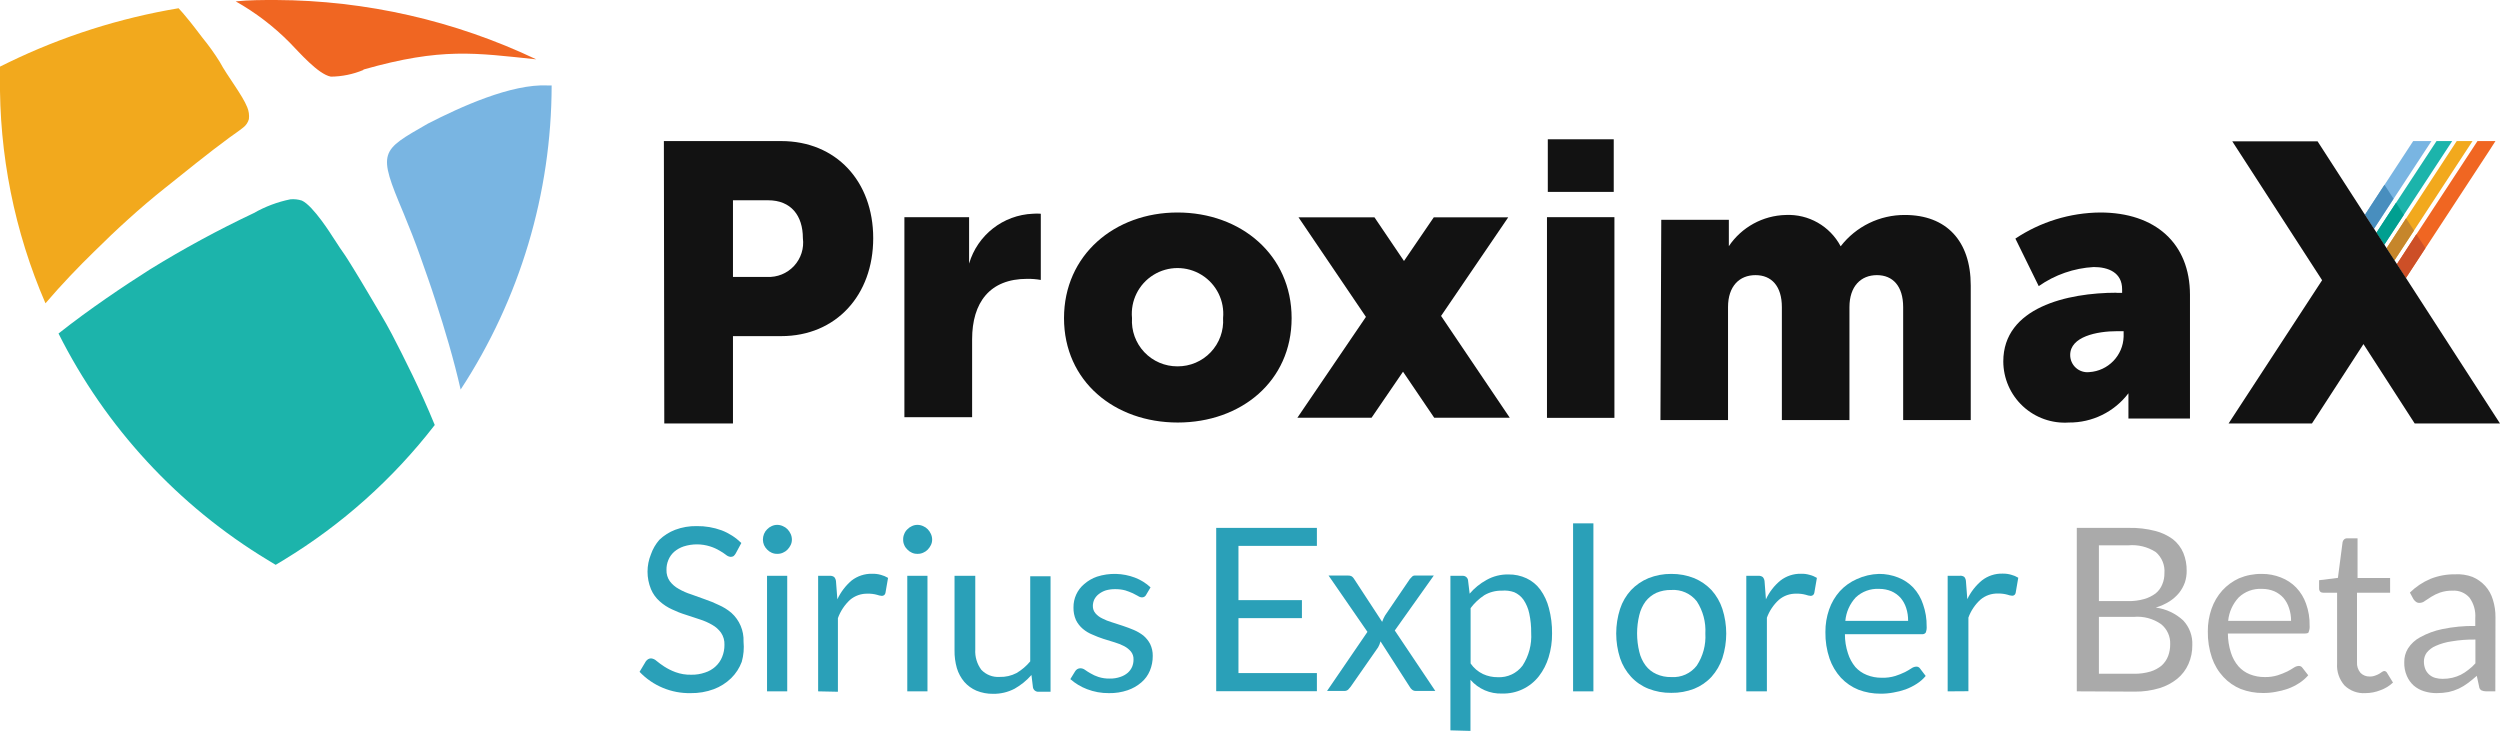
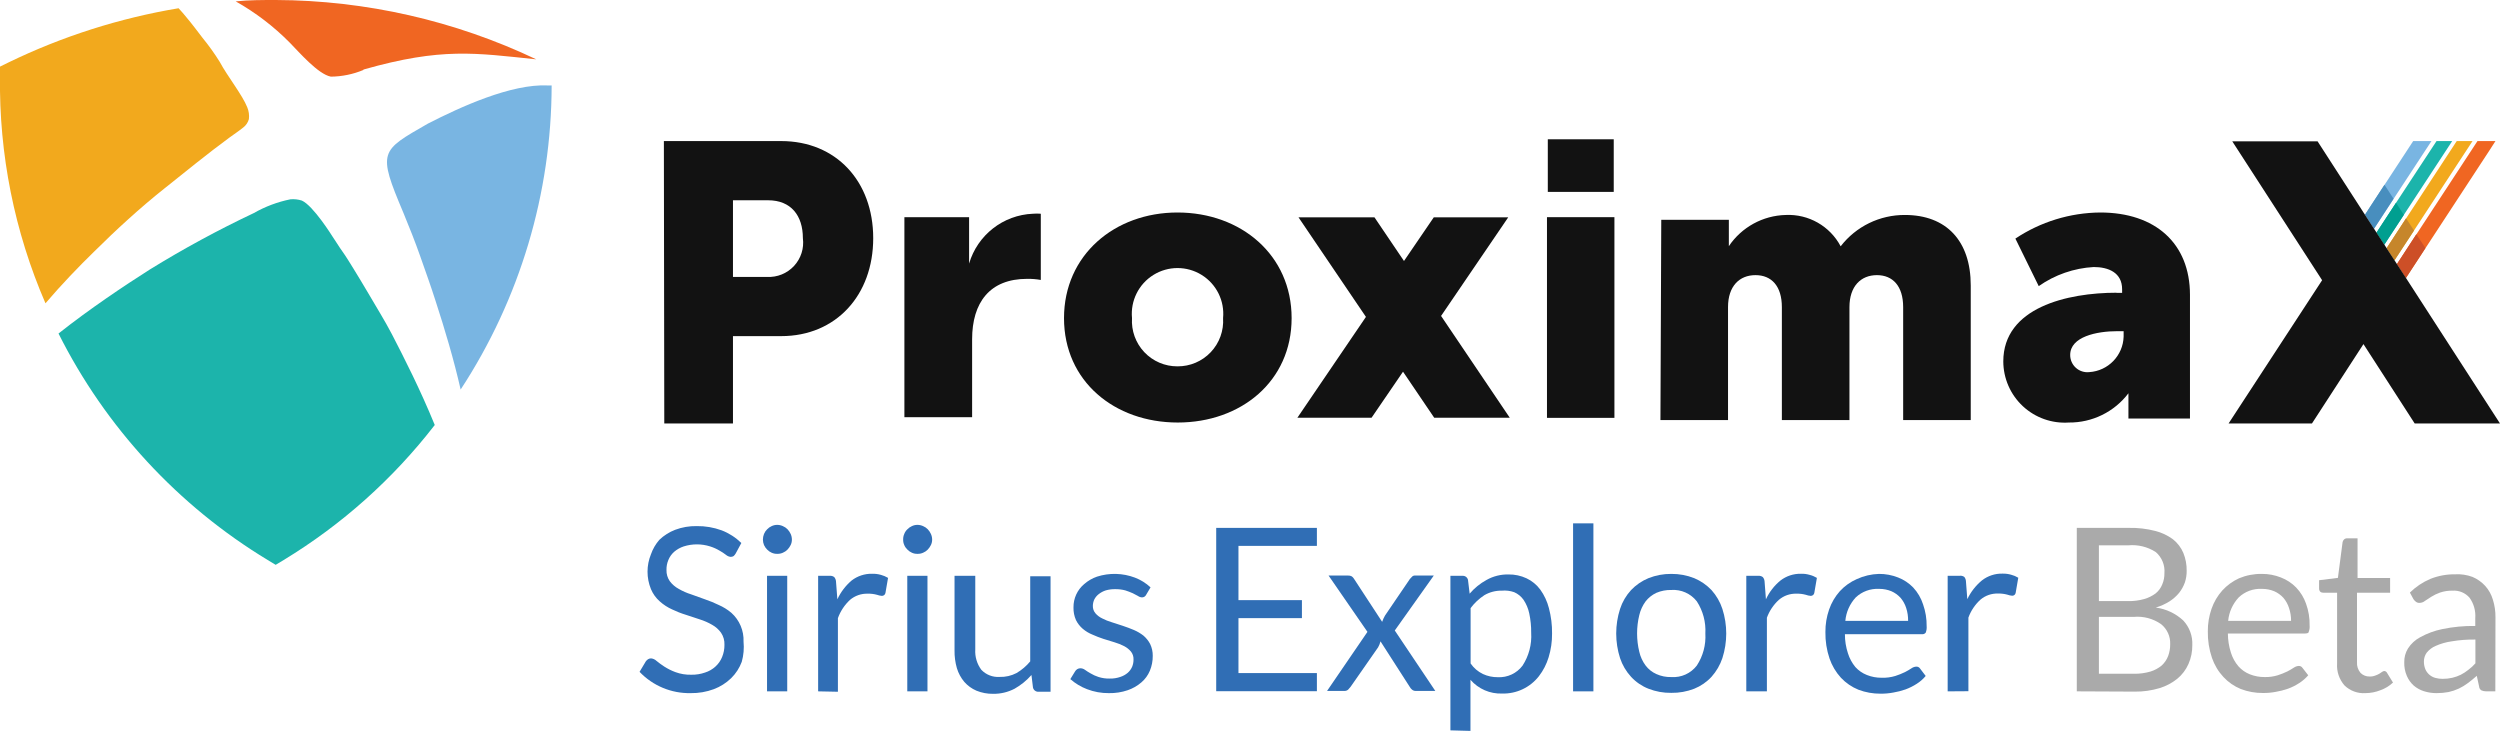
- <svg xmlns="http://www.w3.org/2000/svg" id="Layer_1" data-name="Layer 1" viewBox="0 0 182 54">
-   <defs>
-     <style>.cls-1{fill:#2aa0b8;}.cls-2{fill:#aaa;}.cls-3,.cls-8{fill:#f06622;}.cls-3,.cls-4,.cls-5,.cls-6{fill-rule:evenodd;}.cls-11,.cls-4{fill:#79b5e2;}.cls-10,.cls-5{fill:#1cb4ab;}.cls-6,.cls-9{fill:#f2a91d;}.cls-7{fill:#121212;}.cls-12{fill:#cd4f27;}.cls-13{fill:#c6862b;}.cls-14{fill:#009f90;}.cls-15{fill:#488ebe;}</style>
+ <svg xmlns="http://www.w3.org/2000/svg" id="Layer_1" data-name="Layer 1" viewBox="0 0 182 54" version="1.1">
+   <defs id="defs4">
+     <style id="style2">.cls-1{fill:#2aa0b8;}.cls-2{fill:#aaa;}.cls-3,.cls-8{fill:#f06622;}.cls-3,.cls-4,.cls-5,.cls-6{fill-rule:evenodd;}.cls-11,.cls-4{fill:#79b5e2;}.cls-10,.cls-5{fill:#1cb4ab;}.cls-6,.cls-9{fill:#f2a91d;}.cls-7{fill:#121212;}.cls-12{fill:#cd4f27;}.cls-13{fill:#c6862b;}.cls-14{fill:#009f90;}.cls-15{fill:#488ebe;}</style>
  </defs>
-   <path class="cls-1" d="M53.56,40.29a.79.79,0,0,1-.15.19.38.38,0,0,1-.22.06.61.61,0,0,1-.33-.14,3.48,3.48,0,0,0-.47-.31,3.17,3.17,0,0,0-.69-.31,3.18,3.18,0,0,0-1.93,0,2.08,2.08,0,0,0-.69.39,1.6,1.6,0,0,0-.42.59,1.76,1.76,0,0,0-.14.73,1.35,1.35,0,0,0,.24.82,2,2,0,0,0,.65.56,4.46,4.46,0,0,0,.91.4l1,.36c.35.12.7.26,1,.41a3.74,3.74,0,0,1,.92.57,2.67,2.67,0,0,1,.89,2.1A4,4,0,0,1,54,48.18a3.26,3.26,0,0,1-.77,1.19,3.68,3.68,0,0,1-1.26.8,4.64,4.64,0,0,1-1.69.29,5,5,0,0,1-3.72-1.55l.46-.77a.75.75,0,0,1,.16-.15.43.43,0,0,1,.22-.06.67.67,0,0,1,.39.18,6.34,6.34,0,0,0,.56.41,4.18,4.18,0,0,0,.82.41,3.1,3.1,0,0,0,1.16.19,2.88,2.88,0,0,0,1-.16,2,2,0,0,0,.76-.44,1.87,1.87,0,0,0,.48-.69,2.26,2.26,0,0,0,.17-.88,1.46,1.46,0,0,0-.25-.89,2,2,0,0,0-.64-.57,4.46,4.46,0,0,0-.91-.4l-1-.33c-.36-.11-.71-.25-1-.39a3.47,3.47,0,0,1-.91-.59,2.45,2.45,0,0,1-.64-.89,3.35,3.35,0,0,1,0-2.54A3.2,3.2,0,0,1,48,39.3a3.43,3.43,0,0,1,1.15-.73,4.23,4.23,0,0,1,1.57-.27,5.08,5.08,0,0,1,1.82.31,4.23,4.23,0,0,1,1.43.92Z" />
-   <path class="cls-1" d="M57.65,39.28a.9.9,0,0,1-.09.4,1.3,1.3,0,0,1-.23.33,1,1,0,0,1-.34.23.94.94,0,0,1-.41.08.92.92,0,0,1-.4-.08,1,1,0,0,1-.33-.23,1.09,1.09,0,0,1-.23-.33,1.06,1.06,0,0,1-.08-.4,1.11,1.11,0,0,1,.08-.41,1,1,0,0,1,.23-.34,1,1,0,0,1,.33-.23.93.93,0,0,1,.4-.09,1,1,0,0,1,.41.09,1,1,0,0,1,.34.23,1.2,1.2,0,0,1,.23.34A1,1,0,0,1,57.65,39.28Zm-.34,2.64v8.41H55.84V41.92Z" />
-   <path class="cls-1" d="M59.56,50.33V41.92h.84a.47.47,0,0,1,.33.09.53.53,0,0,1,.13.31l.1,1.31A4,4,0,0,1,62,42.26a2.36,2.36,0,0,1,1.49-.49,2.12,2.12,0,0,1,.64.08,2,2,0,0,1,.52.22l-.19,1.1a.26.26,0,0,1-.26.21,1.4,1.4,0,0,1-.36-.08,2.3,2.3,0,0,0-.67-.08,1.91,1.91,0,0,0-1.29.45A3.4,3.4,0,0,0,61,45v5.36Z" />
-   <path class="cls-1" d="M67.86,39.28a.9.9,0,0,1-.09.4,1.3,1.3,0,0,1-.23.33,1,1,0,0,1-.34.23.94.94,0,0,1-.41.08.9.9,0,0,1-.4-.08,1,1,0,0,1-.33-.23.94.94,0,0,1-.23-.33.9.9,0,0,1-.08-.4.94.94,0,0,1,.08-.41.89.89,0,0,1,.23-.34,1,1,0,0,1,.33-.23.9.9,0,0,1,.4-.09,1,1,0,0,1,.41.09,1,1,0,0,1,.34.23,1.2,1.2,0,0,1,.23.34A1,1,0,0,1,67.86,39.28Zm-.34,2.64v8.41H66.05V41.92Z" />
-   <path class="cls-1" d="M71,41.92v5.36a2.25,2.25,0,0,0,.44,1.48,1.68,1.68,0,0,0,1.33.52A2.49,2.49,0,0,0,74,49a3.78,3.78,0,0,0,1-.85v-6.2h1.48v8.41h-.88a.39.39,0,0,1-.4-.31l-.11-.91a4.74,4.74,0,0,1-1.23,1,3.27,3.27,0,0,1-1.56.37,3.09,3.09,0,0,1-1.22-.23,2.47,2.47,0,0,1-.88-.64,2.8,2.8,0,0,1-.54-1,4.45,4.45,0,0,1-.17-1.3V41.92Z" />
-   <path class="cls-1" d="M83.44,43.3a.33.33,0,0,1-.3.19.53.53,0,0,1-.29-.1l-.38-.2a5.37,5.37,0,0,0-.55-.21,2.73,2.73,0,0,0-.74-.09,2.38,2.38,0,0,0-.68.09,1.65,1.65,0,0,0-.51.27,1.16,1.16,0,0,0-.32.38,1.13,1.13,0,0,0-.11.48.79.79,0,0,0,.19.54,1.47,1.47,0,0,0,.49.37,3.78,3.78,0,0,0,.7.28l.8.26c.27.09.54.19.8.3a3.22,3.22,0,0,1,.7.41,2.09,2.09,0,0,1,.49.61,1.93,1.93,0,0,1,.19.87,2.74,2.74,0,0,1-.21,1.08,2.25,2.25,0,0,1-.62.85,3,3,0,0,1-1,.57,4,4,0,0,1-1.36.21,4.3,4.3,0,0,1-1.6-.29,4,4,0,0,1-1.21-.73l.35-.57a.49.49,0,0,1,.16-.16.43.43,0,0,1,.24-.06.58.58,0,0,1,.31.11,4.27,4.27,0,0,0,.41.26,2.77,2.77,0,0,0,.57.26,2.49,2.49,0,0,0,.84.12,2.2,2.2,0,0,0,.76-.12,1.57,1.57,0,0,0,.54-.3,1.25,1.25,0,0,0,.32-.44,1.35,1.35,0,0,0,.1-.53.86.86,0,0,0-.19-.58,1.62,1.62,0,0,0-.49-.39,4.08,4.08,0,0,0-.7-.28l-.81-.25a7.77,7.77,0,0,1-.8-.31,2.55,2.55,0,0,1-.7-.42,2,2,0,0,1-.5-.64,2.13,2.13,0,0,1-.18-.92,2.18,2.18,0,0,1,.78-1.7,2.81,2.81,0,0,1,.93-.54,4.19,4.19,0,0,1,2.76.07,3.49,3.49,0,0,1,1.14.71Z" />
-   <path class="cls-1" d="M95.87,38.43v1.31H90.16v3.95h4.62V45H90.16v4h5.71v1.32H88.54V38.43Z" />
-   <path class="cls-1" d="M99.55,46l-2.83-4.1h1.42a.49.49,0,0,1,.27.06.59.59,0,0,1,.15.16l2.06,3.15a2.65,2.65,0,0,1,.21-.46l1.81-2.66a1.49,1.49,0,0,1,.17-.18.27.27,0,0,1,.2-.07h1.37l-2.84,4,2.95,4.4h-1.42a.4.4,0,0,1-.28-.1.68.68,0,0,1-.17-.21l-2.12-3.3a1.68,1.68,0,0,1-.17.43l-2,2.87a2,2,0,0,1-.18.21.38.38,0,0,1-.26.1H96.61Z" />
-   <path class="cls-1" d="M105.59,53.17V41.92h.88a.38.38,0,0,1,.4.3l.12,1a4.36,4.36,0,0,1,1.23-1,3.12,3.12,0,0,1,1.6-.4,3,3,0,0,1,1.31.28,2.64,2.64,0,0,1,1,.82,4,4,0,0,1,.63,1.35,6.83,6.83,0,0,1,.23,1.85,5.7,5.7,0,0,1-.25,1.73,4.29,4.29,0,0,1-.71,1.38,3.28,3.28,0,0,1-2.67,1.26,2.91,2.91,0,0,1-2.31-1v3.72ZM109.33,43a2.43,2.43,0,0,0-1.27.33,4,4,0,0,0-1,.94V48.3a2.3,2.3,0,0,0,.9.77,2.52,2.52,0,0,0,1.08.23,2.12,2.12,0,0,0,1.8-.84,3.93,3.93,0,0,0,.63-2.39,6.33,6.33,0,0,0-.14-1.41,2.81,2.81,0,0,0-.42-1,1.63,1.63,0,0,0-.68-.55A2.13,2.13,0,0,0,109.33,43Z" />
-   <path class="cls-1" d="M116,38.1V50.33h-1.48V38.1Z" />
-   <path class="cls-1" d="M121.67,41.78a4.44,4.44,0,0,1,1.67.31,3.74,3.74,0,0,1,1.26.87,3.85,3.85,0,0,1,.79,1.37,5.86,5.86,0,0,1,0,3.58,3.9,3.9,0,0,1-.79,1.36,3.48,3.48,0,0,1-1.26.87,4.44,4.44,0,0,1-1.67.3,4.38,4.38,0,0,1-1.66-.3,3.43,3.43,0,0,1-1.27-.87,3.77,3.77,0,0,1-.8-1.36,5.86,5.86,0,0,1,0-3.58,3.73,3.73,0,0,1,.8-1.37,3.68,3.68,0,0,1,1.27-.87A4.38,4.38,0,0,1,121.67,41.78Zm0,7.51a2.15,2.15,0,0,0,1.86-.84,3.84,3.84,0,0,0,.62-2.33,3.9,3.9,0,0,0-.62-2.34,2.17,2.17,0,0,0-1.86-.83,2.62,2.62,0,0,0-1.09.21,2.15,2.15,0,0,0-.78.62,2.76,2.76,0,0,0-.46,1,5.65,5.65,0,0,0,0,2.67,2.67,2.67,0,0,0,.46,1,2,2,0,0,0,.78.62A2.47,2.47,0,0,0,121.67,49.29Z" />
-   <path class="cls-1" d="M127.13,50.33V41.92H128a.47.47,0,0,1,.33.09.53.53,0,0,1,.13.31l.1,1.31a3.83,3.83,0,0,1,1.06-1.37,2.36,2.36,0,0,1,1.49-.49,2,2,0,0,1,.63.08,1.91,1.91,0,0,1,.53.22l-.19,1.1a.26.26,0,0,1-.26.21,1.4,1.4,0,0,1-.36-.08,2.3,2.3,0,0,0-.67-.08,1.88,1.88,0,0,0-1.29.45,3.29,3.29,0,0,0-.87,1.3v5.36Z" />
-   <path class="cls-1" d="M136.79,41.78a3.74,3.74,0,0,1,1.39.26,3.07,3.07,0,0,1,1.1.73A3.28,3.28,0,0,1,140,44a4.61,4.61,0,0,1,.26,1.59,1,1,0,0,1-.07.47.31.31,0,0,1-.28.11h-5.6a4.36,4.36,0,0,0,.22,1.39,2.94,2.94,0,0,0,.54,1,2.23,2.23,0,0,0,.84.58,2.83,2.83,0,0,0,1.07.2,3.05,3.05,0,0,0,1-.13,5.36,5.36,0,0,0,.7-.28,4.74,4.74,0,0,0,.48-.28.67.67,0,0,1,.34-.12.31.31,0,0,1,.28.14l.41.54a2.75,2.75,0,0,1-.65.57,4.19,4.19,0,0,1-.82.41,5.4,5.4,0,0,1-.9.23,4.84,4.84,0,0,1-.92.08,4.43,4.43,0,0,1-1.61-.29,3.6,3.6,0,0,1-1.27-.87,4,4,0,0,1-.83-1.4,5.71,5.71,0,0,1-.3-1.93,4.86,4.86,0,0,1,.27-1.64,3.93,3.93,0,0,1,.78-1.33,3.68,3.68,0,0,1,1.23-.88A4.15,4.15,0,0,1,136.79,41.78Zm0,1.09a2.3,2.3,0,0,0-1.69.62,2.89,2.89,0,0,0-.76,1.71h4.57a2.85,2.85,0,0,0-.14-.94,2.14,2.14,0,0,0-.41-.74,2,2,0,0,0-.67-.48A2.29,2.29,0,0,0,136.82,42.87Z" />
-   <path class="cls-1" d="M141.79,50.33V41.92h.85A.47.47,0,0,1,143,42a.53.53,0,0,1,.12.31l.1,1.31a4,4,0,0,1,1.07-1.37,2.34,2.34,0,0,1,1.49-.49,2.09,2.09,0,0,1,.63.08,1.85,1.85,0,0,1,.52.22l-.19,1.1a.25.25,0,0,1-.25.21,1.4,1.4,0,0,1-.36-.08,2.35,2.35,0,0,0-.67-.08,1.88,1.88,0,0,0-1.29.45,3.29,3.29,0,0,0-.87,1.3v5.36Z" />
-   <path class="cls-2" d="M151.19,50.33V38.43H155a7,7,0,0,1,1.89.22,3.65,3.65,0,0,1,1.3.61,2.51,2.51,0,0,1,.76,1,3.31,3.31,0,0,1,.24,1.3,2.63,2.63,0,0,1-.13.84,2.71,2.71,0,0,1-.42.76,3,3,0,0,1-.7.62,4,4,0,0,1-1,.45,3.65,3.65,0,0,1,2,.94,2.46,2.46,0,0,1,.66,1.79,3.31,3.31,0,0,1-.28,1.38,2.9,2.9,0,0,1-.81,1.07,3.8,3.8,0,0,1-1.31.69,6,6,0,0,1-1.77.25Zm1.61-6.57h2.12a4.08,4.08,0,0,0,1.18-.15,2.58,2.58,0,0,0,.83-.41,1.6,1.6,0,0,0,.48-.65,2,2,0,0,0,.16-.82,1.83,1.83,0,0,0-.63-1.54,3.16,3.16,0,0,0-2-.49H152.8Zm0,1.15v4.14h2.57a4.06,4.06,0,0,0,1.18-.16,2.37,2.37,0,0,0,.82-.44,1.81,1.81,0,0,0,.47-.69,2.39,2.39,0,0,0,.15-.86,1.78,1.78,0,0,0-.66-1.46,3,3,0,0,0-2-.53Z" />
-   <path class="cls-2" d="M164.66,41.78a3.7,3.7,0,0,1,1.39.26,3.11,3.11,0,0,1,1.11.73,3.26,3.26,0,0,1,.72,1.18,4.38,4.38,0,0,1,.26,1.59,1,1,0,0,1-.07.47c0,.08-.14.11-.28.11h-5.6a4.65,4.65,0,0,0,.22,1.39,2.79,2.79,0,0,0,.55,1,2.19,2.19,0,0,0,.83.58,2.85,2.85,0,0,0,1.08.2,3,3,0,0,0,.95-.13,5.36,5.36,0,0,0,.7-.28,4.74,4.74,0,0,0,.48-.28.7.7,0,0,1,.34-.12.31.31,0,0,1,.28.14l.42.54a3,3,0,0,1-.66.57,3.93,3.93,0,0,1-.82.41,5.4,5.4,0,0,1-.9.23,4.77,4.77,0,0,1-.92.08,4.43,4.43,0,0,1-1.61-.29,3.56,3.56,0,0,1-1.26-.87,3.91,3.91,0,0,1-.84-1.4,5.71,5.71,0,0,1-.3-1.93,4.86,4.86,0,0,1,.27-1.64,3.93,3.93,0,0,1,.78-1.33A3.78,3.78,0,0,1,163,42.1,4.15,4.15,0,0,1,164.66,41.78Zm0,1.09a2.27,2.27,0,0,0-1.68.62,2.9,2.9,0,0,0-.77,1.71h4.58a2.85,2.85,0,0,0-.15-.94,2.14,2.14,0,0,0-.41-.74,2,2,0,0,0-.67-.48A2.29,2.29,0,0,0,164.69,42.87Z" />
-   <path class="cls-2" d="M172.21,50.46a2,2,0,0,1-1.53-.56,2.2,2.2,0,0,1-.54-1.6V43.15h-1a.32.32,0,0,1-.22-.07.33.33,0,0,1-.09-.25v-.59l1.37-.17.34-2.6a.36.36,0,0,1,.11-.2.32.32,0,0,1,.24-.08h.74v2.89H174v1.07h-2.41V48.2a1.09,1.09,0,0,0,.26.79.9.9,0,0,0,.66.26,1,1,0,0,0,.41-.07,1.57,1.57,0,0,0,.29-.13l.21-.14a.29.29,0,0,1,.16-.06.24.24,0,0,1,.2.14l.43.7a2.58,2.58,0,0,1-.92.56A3,3,0,0,1,172.21,50.46Z" />
-   <path class="cls-2" d="M181.66,50.33H181a.83.83,0,0,1-.35-.07.35.35,0,0,1-.17-.28l-.17-.78c-.22.2-.44.37-.65.53a3.75,3.75,0,0,1-.66.4,3.58,3.58,0,0,1-.74.25,4.79,4.79,0,0,1-.88.08,3.06,3.06,0,0,1-.92-.14,2.14,2.14,0,0,1-.74-.41,2,2,0,0,1-.5-.7,2.33,2.33,0,0,1-.19-1,1.84,1.84,0,0,1,.27-1,2.38,2.38,0,0,1,.89-.82,5.66,5.66,0,0,1,1.6-.59,11,11,0,0,1,2.41-.23V45a2.26,2.26,0,0,0-.42-1.49,1.51,1.51,0,0,0-1.24-.51,2.68,2.68,0,0,0-.91.14,3.18,3.18,0,0,0-.64.31l-.46.3a.62.62,0,0,1-.39.14.4.4,0,0,1-.26-.08.81.81,0,0,1-.18-.19l-.26-.48a4.8,4.8,0,0,1,1.5-1,4.66,4.66,0,0,1,1.78-.33A3.11,3.11,0,0,1,180,42a2.65,2.65,0,0,1,.92.65,2.58,2.58,0,0,1,.56,1,4.13,4.13,0,0,1,.19,1.3Zm-3.83-.91a3.08,3.08,0,0,0,.71-.08,2.94,2.94,0,0,0,.61-.22,3.25,3.25,0,0,0,.55-.36,3.19,3.19,0,0,0,.51-.47V46.56a9.46,9.46,0,0,0-1.73.13,4.39,4.39,0,0,0-1.16.33,1.69,1.69,0,0,0-.66.5,1.1,1.1,0,0,0-.2.63,1.46,1.46,0,0,0,.11.58,1.11,1.11,0,0,0,.72.62A1.9,1.9,0,0,0,177.83,49.42Z" />
-   <path class="cls-3" d="M26.47,5.06c5.7-1.62,8.12-1.2,12.57-.74A44.61,44.61,0,0,0,20.08,0c-1,0-1.95,0-2.92.1a17.85,17.85,0,0,1,3.93,3c.68.69,2.07,2.31,3,2.48a6.31,6.31,0,0,0,2.35-.48" />
-   <path class="cls-4" d="M33.54,28.38c-.5-2.2-1.15-4.38-1.83-6.47-.35-1.1-.74-2.18-1.12-3.26s-.79-2.11-1.22-3.15C27.47,11,27.67,11,31.15,9c2.36-1.21,6.07-2.91,8.73-2.78l.28,0a40.52,40.52,0,0,1-6.62,22.13" />
-   <path class="cls-5" d="M4.26,24.28c2.26-1.79,4.79-3.48,6.63-4.65a77.6,77.6,0,0,1,7.59-4.12,8.93,8.93,0,0,1,2.66-1,2.09,2.09,0,0,1,.83.09c.83.36,2.23,2.61,2.23,2.61l0,0c.25.36.47.74.73,1.1s.53.81.78,1.21c.37.6.73,1.2,1.09,1.81.58,1,1.21,2,1.73,3,.87,1.68,2.08,4.06,3.12,6.61a40.41,40.41,0,0,1-11,9.83l-.58.35-.58-.35A40.5,40.5,0,0,1,4.26,24.28" />
-   <path class="cls-6" d="M13,.6c.21.22.4.45.58.67.4.47.79,1,1.16,1.48A16.6,16.6,0,0,1,16,4.51c.53,1,1.65,2.41,2,3.3a1.71,1.71,0,0,1,.12.86,1.15,1.15,0,0,1-.41.61c-.44.35-.65.47-1,.73-1.62,1.19-3.17,2.46-4.74,3.71-1.76,1.4-3.51,3-5.13,4.61-1.11,1.08-2.36,2.38-3.53,3.75A40.29,40.29,0,0,1,0,5.54V4.85l.61-.3A45.59,45.59,0,0,1,13,.6" />
-   <path class="cls-7" d="M48.33,10.27h8.54c4,0,6.7,2.93,6.7,7.07s-2.7,7.13-6.7,7.13H53.36v6.36h-5Zm7.51,9.89a2.5,2.5,0,0,0,2.61-2.82c0-1.64-.86-2.76-2.53-2.76H53.36v5.58Z" />
-   <path class="cls-7" d="M65.84,15.81h4.71v3.38a5.06,5.06,0,0,1,4.65-3.63,3.36,3.36,0,0,1,.57,0v4.82a5.22,5.22,0,0,0-1-.08c-2.72,0-4,1.73-4,4.4v5.67H65.84Z" />
-   <path class="cls-7" d="M85.72,15.47c4.62,0,8.31,3.09,8.31,7.69s-3.69,7.6-8.29,7.6-8.28-3-8.28-7.6,3.69-7.69,8.26-7.69m0,11.2a3.3,3.3,0,0,0,3.32-3.51,3.33,3.33,0,1,0-6.63,0,3.3,3.3,0,0,0,3.31,3.51" />
-   <path class="cls-7" d="M154.07,21.32h.42v-.26c0-1.22-1-1.62-2.07-1.62a7.72,7.72,0,0,0-4,1.39l-1.7-3.46a11.29,11.29,0,0,1,6.18-1.9c4,0,6.53,2.24,6.53,6v9h-4.48V28.63a5.38,5.38,0,0,1-4.34,2.13,4.47,4.47,0,0,1-4.77-4.45c0-3.92,4.65-5,8.26-5m-2,5.78a2.67,2.67,0,0,0,2.5-2.58v-.4h-.46c-1.5,0-3.43.4-3.43,1.73a1.25,1.25,0,0,0,1.39,1.25" />
-   <polygon class="cls-8" points="181.67 10.27 180.36 10.27 174.5 19.22 175.15 20.24 181.2 11 181.67 10.27" />
-   <polygon class="cls-9" points="178.85 10.27 173.75 18.06 174.32 18.95 180 10.27 178.85 10.27" />
-   <polygon class="cls-10" points="177.38 10.27 173.01 16.93 173.58 17.81 178.52 10.27 177.38 10.27" />
-   <polygon class="cls-11" points="175.68 10.27 173.5 13.6 172.17 15.63 172.83 16.65 177.01 10.27 175.68 10.27" />
-   <polygon class="cls-12" points="174.5 19.22 175.15 20.24 176.57 18.06 175.91 17.05 174.5 19.22" />
-   <polygon class="cls-13" points="174.32 18.95 175.74 16.78 175.16 15.89 173.75 18.06 174.32 18.95" />
-   <polygon class="cls-14" points="173.58 17.81 175 15.64 174.43 14.76 173.01 16.93 173.58 17.81" />
-   <polygon class="cls-15" points="172.17 15.63 172.83 16.65 174.25 14.47 173.59 13.45 172.82 14.63 172.17 15.63" />
-   <polygon class="cls-7" points="168.72 10.29 162.51 10.29 169.05 20.4 162.24 30.83 168.31 30.83 172.06 25.05 175.79 30.83 182 30.83 175.17 20.26 172.16 15.62 168.72 10.29" />
-   <rect class="cls-7" x="112.62" y="15.81" width="4.91" height="14.61" />
-   <rect class="cls-7" x="112.68" y="10.14" width="4.8" height="3.83" />
-   <path class="cls-7" d="M120.94,16h4.92v1.92A5.15,5.15,0,0,1,130,15.65a4.3,4.3,0,0,1,4,2.28,5.87,5.87,0,0,1,4.68-2.28c3,0,4.79,1.87,4.79,5.13v9.8h-4.92V22.36c0-1.53-.75-2.33-1.91-2.33s-2,.8-2,2.33v8.22h-4.92V22.36c0-1.53-.75-2.33-1.92-2.33s-2,.8-2,2.33v8.22h-4.92Z" />
-   <polygon class="cls-7" points="109.91 30.41 104.91 23 109.8 15.82 104.38 15.82 102.21 19 100.06 15.82 94.53 15.82 99.44 23.07 94.45 30.41 99.85 30.41 102.14 27.06 104.41 30.41 109.91 30.41" />
+   <path class="cls-1" d="M53.56,40.29a.79.79,0,0,1-.15.19.38.38,0,0,1-.22.06.61.61,0,0,1-.33-.14,3.48,3.48,0,0,0-.47-.31,3.17,3.17,0,0,0-.69-.31,3.18,3.18,0,0,0-1.93,0,2.08,2.08,0,0,0-.69.39,1.6,1.6,0,0,0-.42.59,1.76,1.76,0,0,0-.14.73,1.35,1.35,0,0,0,.24.82,2,2,0,0,0,.65.56,4.46,4.46,0,0,0,.91.4l1,.36c.35.12.7.26,1,.41a3.74,3.74,0,0,1,.92.57,2.67,2.67,0,0,1,.89,2.1A4,4,0,0,1,54,48.18a3.26,3.26,0,0,1-.77,1.19,3.68,3.68,0,0,1-1.26.8,4.64,4.64,0,0,1-1.69.29,5,5,0,0,1-3.72-1.55l.46-.77a.75.75,0,0,1,.16-.15.43.43,0,0,1,.22-.06.67.67,0,0,1,.39.18,6.34,6.34,0,0,0,.56.41,4.18,4.18,0,0,0,.82.41,3.1,3.1,0,0,0,1.16.19,2.88,2.88,0,0,0,1-.16,2,2,0,0,0,.76-.44,1.87,1.87,0,0,0,.48-.69,2.26,2.26,0,0,0,.17-.88,1.46,1.46,0,0,0-.25-.89,2,2,0,0,0-.64-.57,4.46,4.46,0,0,0-.91-.4l-1-.33c-.36-.11-.71-.25-1-.39a3.47,3.47,0,0,1-.91-.59,2.45,2.45,0,0,1-.64-.89,3.35,3.35,0,0,1,0-2.54A3.2,3.2,0,0,1,48,39.3a3.43,3.43,0,0,1,1.15-.73,4.23,4.23,0,0,1,1.57-.27,5.08,5.08,0,0,1,1.82.31,4.23,4.23,0,0,1,1.43.92Z" id="path8" style="fill:#306eb5;fill-opacity:1" />
+   <path class="cls-1" d="M57.65,39.28a.9.9,0,0,1-.09.4,1.3,1.3,0,0,1-.23.33,1,1,0,0,1-.34.23.94.94,0,0,1-.41.08.92.92,0,0,1-.4-.08,1,1,0,0,1-.33-.23,1.09,1.09,0,0,1-.23-.33,1.06,1.06,0,0,1-.08-.4,1.11,1.11,0,0,1,.08-.41,1,1,0,0,1,.23-.34,1,1,0,0,1,.33-.23.93.93,0,0,1,.4-.09,1,1,0,0,1,.41.09,1,1,0,0,1,.34.23,1.2,1.2,0,0,1,.23.34A1,1,0,0,1,57.65,39.28Zm-.34,2.64v8.41H55.84V41.92Z" id="path10" style="fill:#306eb5;fill-opacity:1" />
+   <path class="cls-1" d="M59.56,50.33V41.92h.84a.47.47,0,0,1,.33.09.53.53,0,0,1,.13.31l.1,1.31A4,4,0,0,1,62,42.26a2.36,2.36,0,0,1,1.49-.49,2.12,2.12,0,0,1,.64.08,2,2,0,0,1,.52.22l-.19,1.1a.26.26,0,0,1-.26.21,1.4,1.4,0,0,1-.36-.08,2.3,2.3,0,0,0-.67-.08,1.91,1.91,0,0,0-1.29.45A3.4,3.4,0,0,0,61,45v5.36Z" id="path12" style="fill:#306eb5;fill-opacity:1" />
+   <path class="cls-1" d="M67.86,39.28a.9.9,0,0,1-.09.4,1.3,1.3,0,0,1-.23.33,1,1,0,0,1-.34.23.94.94,0,0,1-.41.08.9.9,0,0,1-.4-.08,1,1,0,0,1-.33-.23.94.94,0,0,1-.23-.33.9.9,0,0,1-.08-.4.94.94,0,0,1,.08-.41.89.89,0,0,1,.23-.34,1,1,0,0,1,.33-.23.9.9,0,0,1,.4-.09,1,1,0,0,1,.41.09,1,1,0,0,1,.34.23,1.2,1.2,0,0,1,.23.34A1,1,0,0,1,67.86,39.28Zm-.34,2.64v8.41H66.05V41.92Z" id="path14" style="fill:#306eb5;fill-opacity:1" />
+   <path class="cls-1" d="M71,41.92v5.36a2.25,2.25,0,0,0,.44,1.48,1.68,1.68,0,0,0,1.33.52A2.49,2.49,0,0,0,74,49a3.78,3.78,0,0,0,1-.85v-6.2h1.48v8.41h-.88a.39.39,0,0,1-.4-.31l-.11-.91a4.74,4.74,0,0,1-1.23,1,3.27,3.27,0,0,1-1.56.37,3.09,3.09,0,0,1-1.22-.23,2.47,2.47,0,0,1-.88-.64,2.8,2.8,0,0,1-.54-1,4.45,4.45,0,0,1-.17-1.3V41.92Z" id="path16" style="fill:#306eb5;fill-opacity:1" />
+   <path class="cls-1" d="M83.44,43.3a.33.33,0,0,1-.3.19.53.53,0,0,1-.29-.1l-.38-.2a5.37,5.37,0,0,0-.55-.21,2.73,2.73,0,0,0-.74-.09,2.38,2.38,0,0,0-.68.09,1.65,1.65,0,0,0-.51.27,1.16,1.16,0,0,0-.32.38,1.13,1.13,0,0,0-.11.48.79.79,0,0,0,.19.54,1.47,1.47,0,0,0,.49.37,3.78,3.78,0,0,0,.7.28l.8.26c.27.09.54.19.8.3a3.22,3.22,0,0,1,.7.41,2.09,2.09,0,0,1,.49.61,1.93,1.93,0,0,1,.19.87,2.74,2.74,0,0,1-.21,1.08,2.25,2.25,0,0,1-.62.85,3,3,0,0,1-1,.57,4,4,0,0,1-1.36.21,4.3,4.3,0,0,1-1.6-.29,4,4,0,0,1-1.21-.73l.35-.57a.49.49,0,0,1,.16-.16.43.43,0,0,1,.24-.06.58.58,0,0,1,.31.11,4.27,4.27,0,0,0,.41.26,2.77,2.77,0,0,0,.57.26,2.49,2.49,0,0,0,.84.12,2.2,2.2,0,0,0,.76-.12,1.57,1.57,0,0,0,.54-.3,1.25,1.25,0,0,0,.32-.44,1.35,1.35,0,0,0,.1-.53.86.86,0,0,0-.19-.58,1.62,1.62,0,0,0-.49-.39,4.08,4.08,0,0,0-.7-.28l-.81-.25a7.77,7.77,0,0,1-.8-.31,2.55,2.55,0,0,1-.7-.42,2,2,0,0,1-.5-.64,2.13,2.13,0,0,1-.18-.92,2.18,2.18,0,0,1,.78-1.7,2.81,2.81,0,0,1,.93-.54,4.19,4.19,0,0,1,2.76.07,3.49,3.49,0,0,1,1.14.71Z" id="path18" style="fill:#306eb5;fill-opacity:1" />
+   <path class="cls-1" d="M95.87,38.43v1.31H90.16v3.95h4.62V45H90.16v4h5.71v1.32H88.54V38.43Z" id="path20" style="fill:#306eb5;fill-opacity:1" />
+   <path class="cls-1" d="M99.55,46l-2.83-4.1h1.42a.49.49,0,0,1,.27.06.59.59,0,0,1,.15.16l2.06,3.15a2.65,2.65,0,0,1,.21-.46l1.81-2.66a1.49,1.49,0,0,1,.17-.18.27.27,0,0,1,.2-.07h1.37l-2.84,4,2.95,4.4h-1.42a.4.4,0,0,1-.28-.1.68.68,0,0,1-.17-.21l-2.12-3.3a1.68,1.68,0,0,1-.17.43l-2,2.87a2,2,0,0,1-.18.21.38.38,0,0,1-.26.1H96.61Z" id="path22" style="fill:#306eb5;fill-opacity:1" />
+   <path class="cls-1" d="M105.59,53.17V41.92h.88a.38.38,0,0,1,.4.3l.12,1a4.36,4.36,0,0,1,1.23-1,3.12,3.12,0,0,1,1.6-.4,3,3,0,0,1,1.31.28,2.64,2.64,0,0,1,1,.82,4,4,0,0,1,.63,1.35,6.83,6.83,0,0,1,.23,1.85,5.7,5.7,0,0,1-.25,1.73,4.29,4.29,0,0,1-.71,1.38,3.28,3.28,0,0,1-2.67,1.26,2.91,2.91,0,0,1-2.31-1v3.72ZM109.33,43a2.43,2.43,0,0,0-1.27.33,4,4,0,0,0-1,.94V48.3a2.3,2.3,0,0,0,.9.77,2.52,2.52,0,0,0,1.08.23,2.12,2.12,0,0,0,1.8-.84,3.93,3.93,0,0,0,.63-2.39,6.33,6.33,0,0,0-.14-1.41,2.81,2.81,0,0,0-.42-1,1.63,1.63,0,0,0-.68-.55A2.13,2.13,0,0,0,109.33,43Z" id="path24" style="fill:#306eb5;fill-opacity:1" />
+   <path class="cls-1" d="M116,38.1V50.33h-1.48V38.1Z" id="path26" style="fill:#306eb5;fill-opacity:1" />
+   <path class="cls-1" d="M121.67,41.78a4.44,4.44,0,0,1,1.67.31,3.74,3.74,0,0,1,1.26.87,3.85,3.85,0,0,1,.79,1.37,5.86,5.86,0,0,1,0,3.58,3.9,3.9,0,0,1-.79,1.36,3.48,3.48,0,0,1-1.26.87,4.44,4.44,0,0,1-1.67.3,4.38,4.38,0,0,1-1.66-.3,3.43,3.43,0,0,1-1.27-.87,3.77,3.77,0,0,1-.8-1.36,5.86,5.86,0,0,1,0-3.58,3.73,3.73,0,0,1,.8-1.37,3.68,3.68,0,0,1,1.27-.87A4.38,4.38,0,0,1,121.67,41.78Zm0,7.51a2.15,2.15,0,0,0,1.86-.84,3.84,3.84,0,0,0,.62-2.33,3.9,3.9,0,0,0-.62-2.34,2.17,2.17,0,0,0-1.86-.83,2.62,2.62,0,0,0-1.09.21,2.15,2.15,0,0,0-.78.62,2.76,2.76,0,0,0-.46,1,5.65,5.65,0,0,0,0,2.67,2.67,2.67,0,0,0,.46,1,2,2,0,0,0,.78.62A2.47,2.47,0,0,0,121.67,49.29Z" id="path28" style="fill:#306eb5;fill-opacity:1" />
+   <path class="cls-1" d="M127.13,50.33V41.92H128a.47.47,0,0,1,.33.09.53.53,0,0,1,.13.31l.1,1.31a3.83,3.83,0,0,1,1.06-1.37,2.36,2.36,0,0,1,1.49-.49,2,2,0,0,1,.63.08,1.91,1.91,0,0,1,.53.22l-.19,1.1a.26.26,0,0,1-.26.21,1.4,1.4,0,0,1-.36-.08,2.3,2.3,0,0,0-.67-.08,1.88,1.88,0,0,0-1.29.45,3.29,3.29,0,0,0-.87,1.3v5.36Z" id="path30" style="fill:#306eb5;fill-opacity:1" />
+   <path class="cls-1" d="M136.79,41.78a3.74,3.74,0,0,1,1.39.26,3.07,3.07,0,0,1,1.1.73A3.28,3.28,0,0,1,140,44a4.61,4.61,0,0,1,.26,1.59,1,1,0,0,1-.07.47.31.31,0,0,1-.28.11h-5.6a4.36,4.36,0,0,0,.22,1.39,2.94,2.94,0,0,0,.54,1,2.23,2.23,0,0,0,.84.58,2.83,2.83,0,0,0,1.07.2,3.05,3.05,0,0,0,1-.13,5.36,5.36,0,0,0,.7-.28,4.74,4.74,0,0,0,.48-.28.67.67,0,0,1,.34-.12.31.31,0,0,1,.28.14l.41.54a2.75,2.75,0,0,1-.65.57,4.19,4.19,0,0,1-.82.41,5.4,5.4,0,0,1-.9.23,4.84,4.84,0,0,1-.92.08,4.43,4.43,0,0,1-1.61-.29,3.6,3.6,0,0,1-1.27-.87,4,4,0,0,1-.83-1.4,5.71,5.71,0,0,1-.3-1.93,4.86,4.86,0,0,1,.27-1.64,3.93,3.93,0,0,1,.78-1.33,3.68,3.68,0,0,1,1.23-.88A4.15,4.15,0,0,1,136.79,41.78Zm0,1.09a2.3,2.3,0,0,0-1.69.62,2.89,2.89,0,0,0-.76,1.71h4.57a2.85,2.85,0,0,0-.14-.94,2.14,2.14,0,0,0-.41-.74,2,2,0,0,0-.67-.48A2.29,2.29,0,0,0,136.82,42.87Z" id="path32" style="fill:#306eb5;fill-opacity:1" />
+   <path class="cls-1" d="M141.79,50.33V41.92h.85A.47.47,0,0,1,143,42a.53.53,0,0,1,.12.31l.1,1.31a4,4,0,0,1,1.07-1.37,2.34,2.34,0,0,1,1.49-.49,2.09,2.09,0,0,1,.63.08,1.85,1.85,0,0,1,.52.22l-.19,1.1a.25.25,0,0,1-.25.21,1.4,1.4,0,0,1-.36-.08,2.35,2.35,0,0,0-.67-.08,1.88,1.88,0,0,0-1.29.45,3.29,3.29,0,0,0-.87,1.3v5.36Z" id="path34" style="fill:#306eb5;fill-opacity:1" />
+   <path class="cls-2" d="M151.19,50.33V38.43H155a7,7,0,0,1,1.89.22,3.65,3.65,0,0,1,1.3.61,2.51,2.51,0,0,1,.76,1,3.31,3.31,0,0,1,.24,1.3,2.63,2.63,0,0,1-.13.84,2.71,2.71,0,0,1-.42.76,3,3,0,0,1-.7.62,4,4,0,0,1-1,.45,3.65,3.65,0,0,1,2,.94,2.46,2.46,0,0,1,.66,1.79,3.31,3.31,0,0,1-.28,1.38,2.9,2.9,0,0,1-.81,1.07,3.8,3.8,0,0,1-1.31.69,6,6,0,0,1-1.77.25Zm1.61-6.57h2.12a4.08,4.08,0,0,0,1.18-.15,2.58,2.58,0,0,0,.83-.41,1.6,1.6,0,0,0,.48-.65,2,2,0,0,0,.16-.82,1.83,1.83,0,0,0-.63-1.54,3.16,3.16,0,0,0-2-.49H152.8Zm0,1.15v4.14h2.57a4.06,4.06,0,0,0,1.18-.16,2.37,2.37,0,0,0,.82-.44,1.81,1.81,0,0,0,.47-.69,2.39,2.39,0,0,0,.15-.86,1.78,1.78,0,0,0-.66-1.46,3,3,0,0,0-2-.53Z" id="path36" />
+   <path class="cls-2" d="M164.66,41.78a3.7,3.7,0,0,1,1.39.26,3.11,3.11,0,0,1,1.11.73,3.26,3.26,0,0,1,.72,1.18,4.38,4.38,0,0,1,.26,1.59,1,1,0,0,1-.07.47c0,.08-.14.11-.28.11h-5.6a4.65,4.65,0,0,0,.22,1.39,2.79,2.79,0,0,0,.55,1,2.19,2.19,0,0,0,.83.58,2.85,2.85,0,0,0,1.08.2,3,3,0,0,0,.95-.13,5.36,5.36,0,0,0,.7-.28,4.74,4.74,0,0,0,.48-.28.7.7,0,0,1,.34-.12.31.31,0,0,1,.28.14l.42.54a3,3,0,0,1-.66.57,3.93,3.93,0,0,1-.82.41,5.4,5.4,0,0,1-.9.23,4.77,4.77,0,0,1-.92.08,4.43,4.43,0,0,1-1.61-.29,3.56,3.56,0,0,1-1.26-.87,3.91,3.91,0,0,1-.84-1.4,5.71,5.71,0,0,1-.3-1.93,4.86,4.86,0,0,1,.27-1.64,3.93,3.93,0,0,1,.78-1.33A3.78,3.78,0,0,1,163,42.1,4.15,4.15,0,0,1,164.66,41.78Zm0,1.09a2.27,2.27,0,0,0-1.68.62,2.9,2.9,0,0,0-.77,1.71h4.58a2.85,2.85,0,0,0-.15-.94,2.14,2.14,0,0,0-.41-.74,2,2,0,0,0-.67-.48A2.29,2.29,0,0,0,164.69,42.87Z" id="path38" />
+   <path class="cls-2" d="M172.21,50.46a2,2,0,0,1-1.53-.56,2.2,2.2,0,0,1-.54-1.6V43.15h-1a.32.32,0,0,1-.22-.07.33.33,0,0,1-.09-.25v-.59l1.37-.17.34-2.6a.36.36,0,0,1,.11-.2.32.32,0,0,1,.24-.08h.74v2.89H174v1.07h-2.41V48.2a1.09,1.09,0,0,0,.26.79.9.9,0,0,0,.66.26,1,1,0,0,0,.41-.07,1.57,1.57,0,0,0,.29-.13l.21-.14a.29.29,0,0,1,.16-.06.24.24,0,0,1,.2.14l.43.7a2.58,2.58,0,0,1-.92.56A3,3,0,0,1,172.21,50.46Z" id="path40" />
+   <path class="cls-2" d="M181.66,50.33H181a.83.83,0,0,1-.35-.07.35.35,0,0,1-.17-.28l-.17-.78c-.22.2-.44.37-.65.53a3.75,3.75,0,0,1-.66.4,3.58,3.58,0,0,1-.74.25,4.79,4.79,0,0,1-.88.08,3.06,3.06,0,0,1-.92-.14,2.14,2.14,0,0,1-.74-.41,2,2,0,0,1-.5-.7,2.33,2.33,0,0,1-.19-1,1.84,1.84,0,0,1,.27-1,2.38,2.38,0,0,1,.89-.82,5.66,5.66,0,0,1,1.6-.59,11,11,0,0,1,2.41-.23V45a2.26,2.26,0,0,0-.42-1.49,1.51,1.51,0,0,0-1.24-.51,2.68,2.68,0,0,0-.91.14,3.18,3.18,0,0,0-.64.31l-.46.3a.62.62,0,0,1-.39.14.4.4,0,0,1-.26-.08.81.81,0,0,1-.18-.19l-.26-.48a4.8,4.8,0,0,1,1.5-1,4.66,4.66,0,0,1,1.78-.33A3.11,3.11,0,0,1,180,42a2.65,2.65,0,0,1,.92.65,2.58,2.58,0,0,1,.56,1,4.13,4.13,0,0,1,.19,1.3Zm-3.83-.91a3.08,3.08,0,0,0,.71-.08,2.94,2.94,0,0,0,.61-.22,3.25,3.25,0,0,0,.55-.36,3.19,3.19,0,0,0,.51-.47V46.56a9.46,9.46,0,0,0-1.73.13,4.39,4.39,0,0,0-1.16.33,1.69,1.69,0,0,0-.66.5,1.1,1.1,0,0,0-.2.63,1.46,1.46,0,0,0,.11.58,1.11,1.11,0,0,0,.72.62A1.9,1.9,0,0,0,177.83,49.42Z" id="path42" />
+   <path class="cls-3" d="M26.47,5.06c5.7-1.62,8.12-1.2,12.57-.74A44.61,44.61,0,0,0,20.08,0c-1,0-1.95,0-2.92.1a17.85,17.85,0,0,1,3.93,3c.68.69,2.07,2.31,3,2.48a6.31,6.31,0,0,0,2.35-.48" id="path44" />
+   <path class="cls-4" d="M33.54,28.38c-.5-2.2-1.15-4.38-1.83-6.47-.35-1.1-.74-2.18-1.12-3.26s-.79-2.11-1.22-3.15C27.47,11,27.67,11,31.15,9c2.36-1.21,6.07-2.91,8.73-2.78l.28,0a40.52,40.52,0,0,1-6.62,22.13" id="path46" />
+   <path class="cls-5" d="M4.26,24.28c2.26-1.79,4.79-3.48,6.63-4.65a77.6,77.6,0,0,1,7.59-4.12,8.93,8.93,0,0,1,2.66-1,2.09,2.09,0,0,1,.83.09c.83.36,2.23,2.61,2.23,2.61l0,0c.25.36.47.74.73,1.1s.53.81.78,1.21c.37.6.73,1.2,1.09,1.81.58,1,1.21,2,1.73,3,.87,1.68,2.08,4.06,3.12,6.61a40.41,40.41,0,0,1-11,9.83l-.58.35-.58-.35A40.5,40.5,0,0,1,4.26,24.28" id="path48" />
+   <path class="cls-6" d="M13,.6c.21.22.4.45.58.67.4.47.79,1,1.16,1.48A16.6,16.6,0,0,1,16,4.51c.53,1,1.65,2.41,2,3.3a1.71,1.71,0,0,1,.12.86,1.15,1.15,0,0,1-.41.61c-.44.35-.65.47-1,.73-1.62,1.19-3.17,2.46-4.74,3.71-1.76,1.4-3.51,3-5.13,4.61-1.11,1.08-2.36,2.38-3.53,3.75A40.29,40.29,0,0,1,0,5.54V4.85l.61-.3A45.59,45.59,0,0,1,13,.6" id="path50" />
+   <path class="cls-7" d="M48.33,10.27h8.54c4,0,6.7,2.93,6.7,7.07s-2.7,7.13-6.7,7.13H53.36v6.36h-5Zm7.51,9.89a2.5,2.5,0,0,0,2.61-2.82c0-1.64-.86-2.76-2.53-2.76H53.36v5.58Z" id="path52" />
+   <path class="cls-7" d="M65.84,15.81h4.71v3.38a5.06,5.06,0,0,1,4.65-3.63,3.36,3.36,0,0,1,.57,0v4.82a5.22,5.22,0,0,0-1-.08c-2.72,0-4,1.73-4,4.4v5.67H65.84Z" id="path54" />
+   <path class="cls-7" d="M85.72,15.47c4.62,0,8.31,3.09,8.31,7.69s-3.69,7.6-8.29,7.6-8.28-3-8.28-7.6,3.69-7.69,8.26-7.69m0,11.2a3.3,3.3,0,0,0,3.32-3.51,3.33,3.33,0,1,0-6.63,0,3.3,3.3,0,0,0,3.31,3.51" id="path56" />
+   <path class="cls-7" d="M154.07,21.32h.42v-.26c0-1.22-1-1.62-2.07-1.62a7.72,7.72,0,0,0-4,1.39l-1.7-3.46a11.29,11.29,0,0,1,6.18-1.9c4,0,6.53,2.24,6.53,6v9h-4.48V28.63a5.38,5.38,0,0,1-4.34,2.13,4.47,4.47,0,0,1-4.77-4.45c0-3.92,4.65-5,8.26-5m-2,5.78a2.67,2.67,0,0,0,2.5-2.58v-.4h-.46c-1.5,0-3.43.4-3.43,1.73a1.25,1.25,0,0,0,1.39,1.25" id="path58" />
+   <polygon class="cls-8" points="181.67 10.27 180.36 10.27 174.5 19.22 175.15 20.24 181.2 11 181.67 10.27" id="polygon60" />
+   <polygon class="cls-9" points="178.85 10.27 173.75 18.06 174.32 18.95 180 10.27 178.85 10.27" id="polygon62" />
+   <polygon class="cls-10" points="177.38 10.27 173.01 16.93 173.58 17.81 178.52 10.27 177.38 10.27" id="polygon64" />
+   <polygon class="cls-11" points="175.68 10.27 173.5 13.6 172.17 15.63 172.83 16.65 177.01 10.27 175.68 10.27" id="polygon66" />
+   <polygon class="cls-12" points="174.5 19.22 175.15 20.24 176.57 18.06 175.91 17.05 174.5 19.22" id="polygon68" />
+   <polygon class="cls-13" points="174.32 18.95 175.74 16.78 175.16 15.89 173.75 18.06 174.32 18.95" id="polygon70" />
+   <polygon class="cls-14" points="173.58 17.81 175 15.64 174.43 14.76 173.01 16.93 173.58 17.81" id="polygon72" />
+   <polygon class="cls-15" points="172.17 15.63 172.83 16.65 174.25 14.47 173.59 13.45 172.82 14.63 172.17 15.63" id="polygon74" />
+   <polygon class="cls-7" points="168.72 10.29 162.51 10.29 169.05 20.4 162.24 30.83 168.31 30.83 172.06 25.05 175.79 30.83 182 30.83 175.17 20.26 172.16 15.62 168.72 10.29" id="polygon76" />
+   <rect class="cls-7" x="112.62" y="15.81" width="4.91" height="14.61" id="rect78" />
+   <rect class="cls-7" x="112.68" y="10.14" width="4.8" height="3.83" id="rect80" />
+   <path class="cls-7" d="M120.94,16h4.92v1.92A5.15,5.15,0,0,1,130,15.65a4.3,4.3,0,0,1,4,2.28,5.87,5.87,0,0,1,4.68-2.28c3,0,4.79,1.87,4.79,5.13v9.8h-4.92V22.36c0-1.53-.75-2.33-1.91-2.33s-2,.8-2,2.33v8.22h-4.92V22.36c0-1.53-.75-2.33-1.92-2.33s-2,.8-2,2.33v8.22h-4.92Z" id="path82" />
+   <polygon class="cls-7" points="109.91 30.41 104.91 23 109.8 15.82 104.38 15.82 102.21 19 100.06 15.82 94.53 15.82 99.44 23.07 94.45 30.41 99.85 30.41 102.14 27.06 104.41 30.41 109.91 30.41" id="polygon84" />
</svg>
